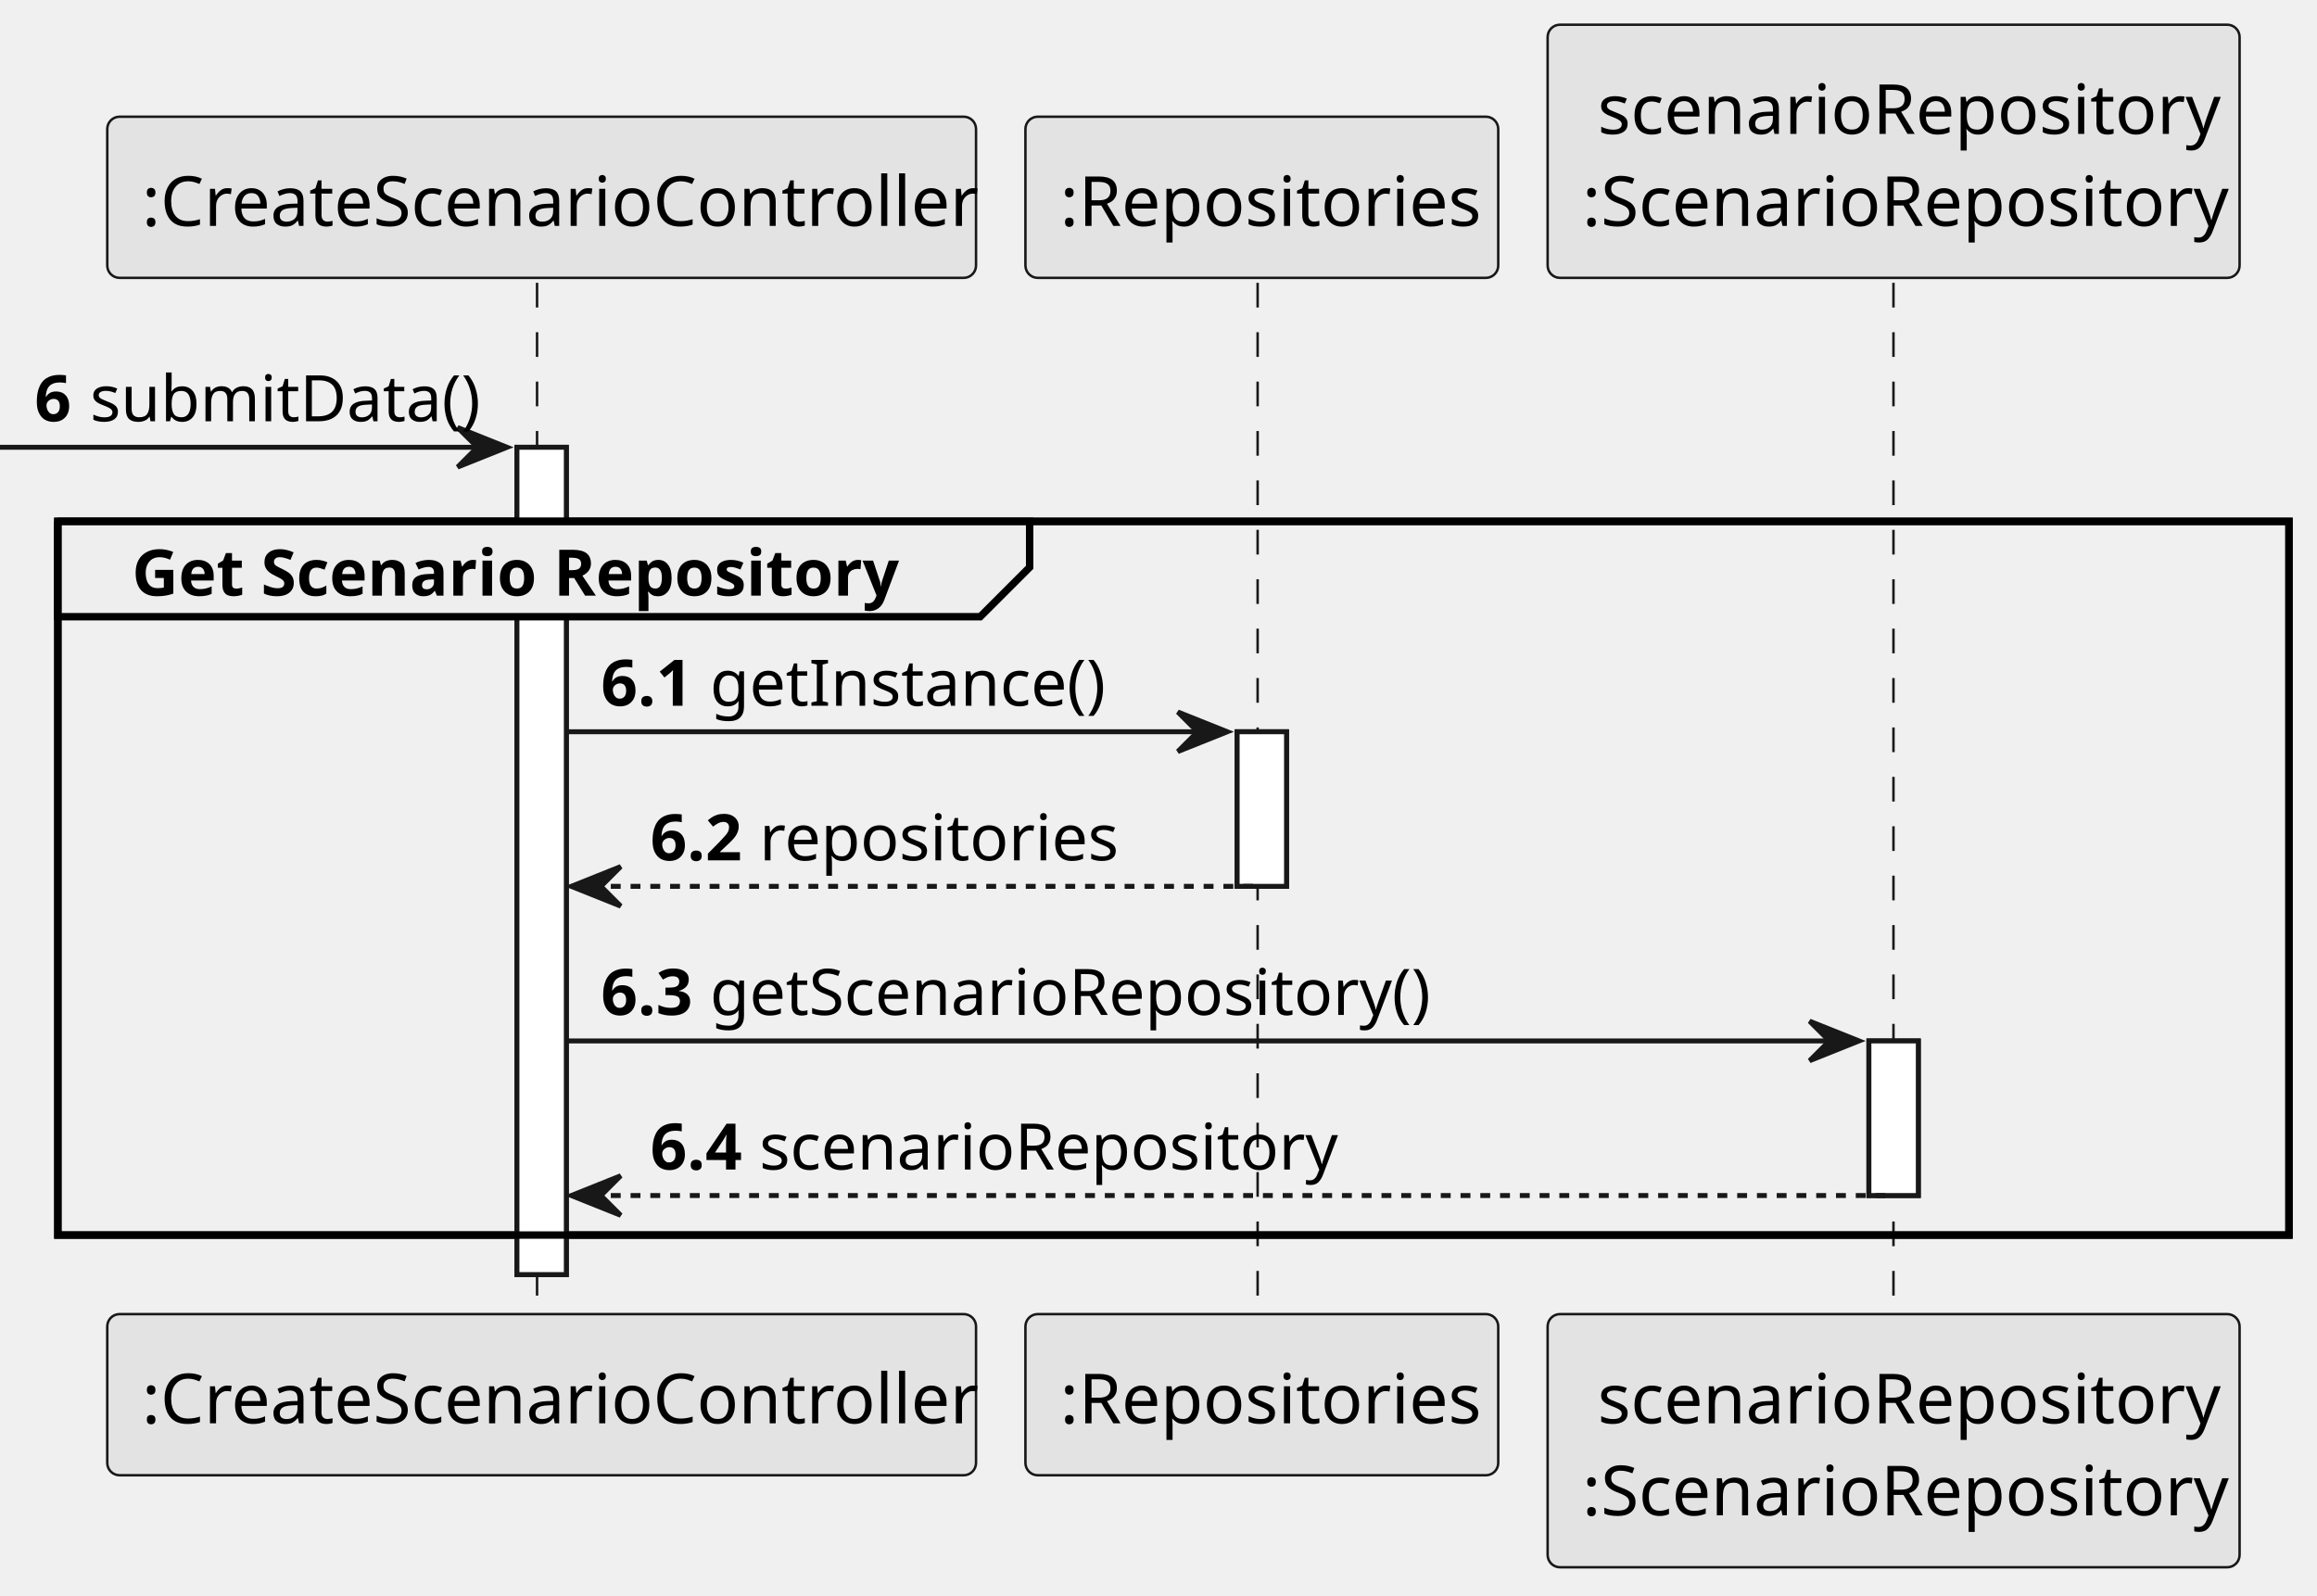
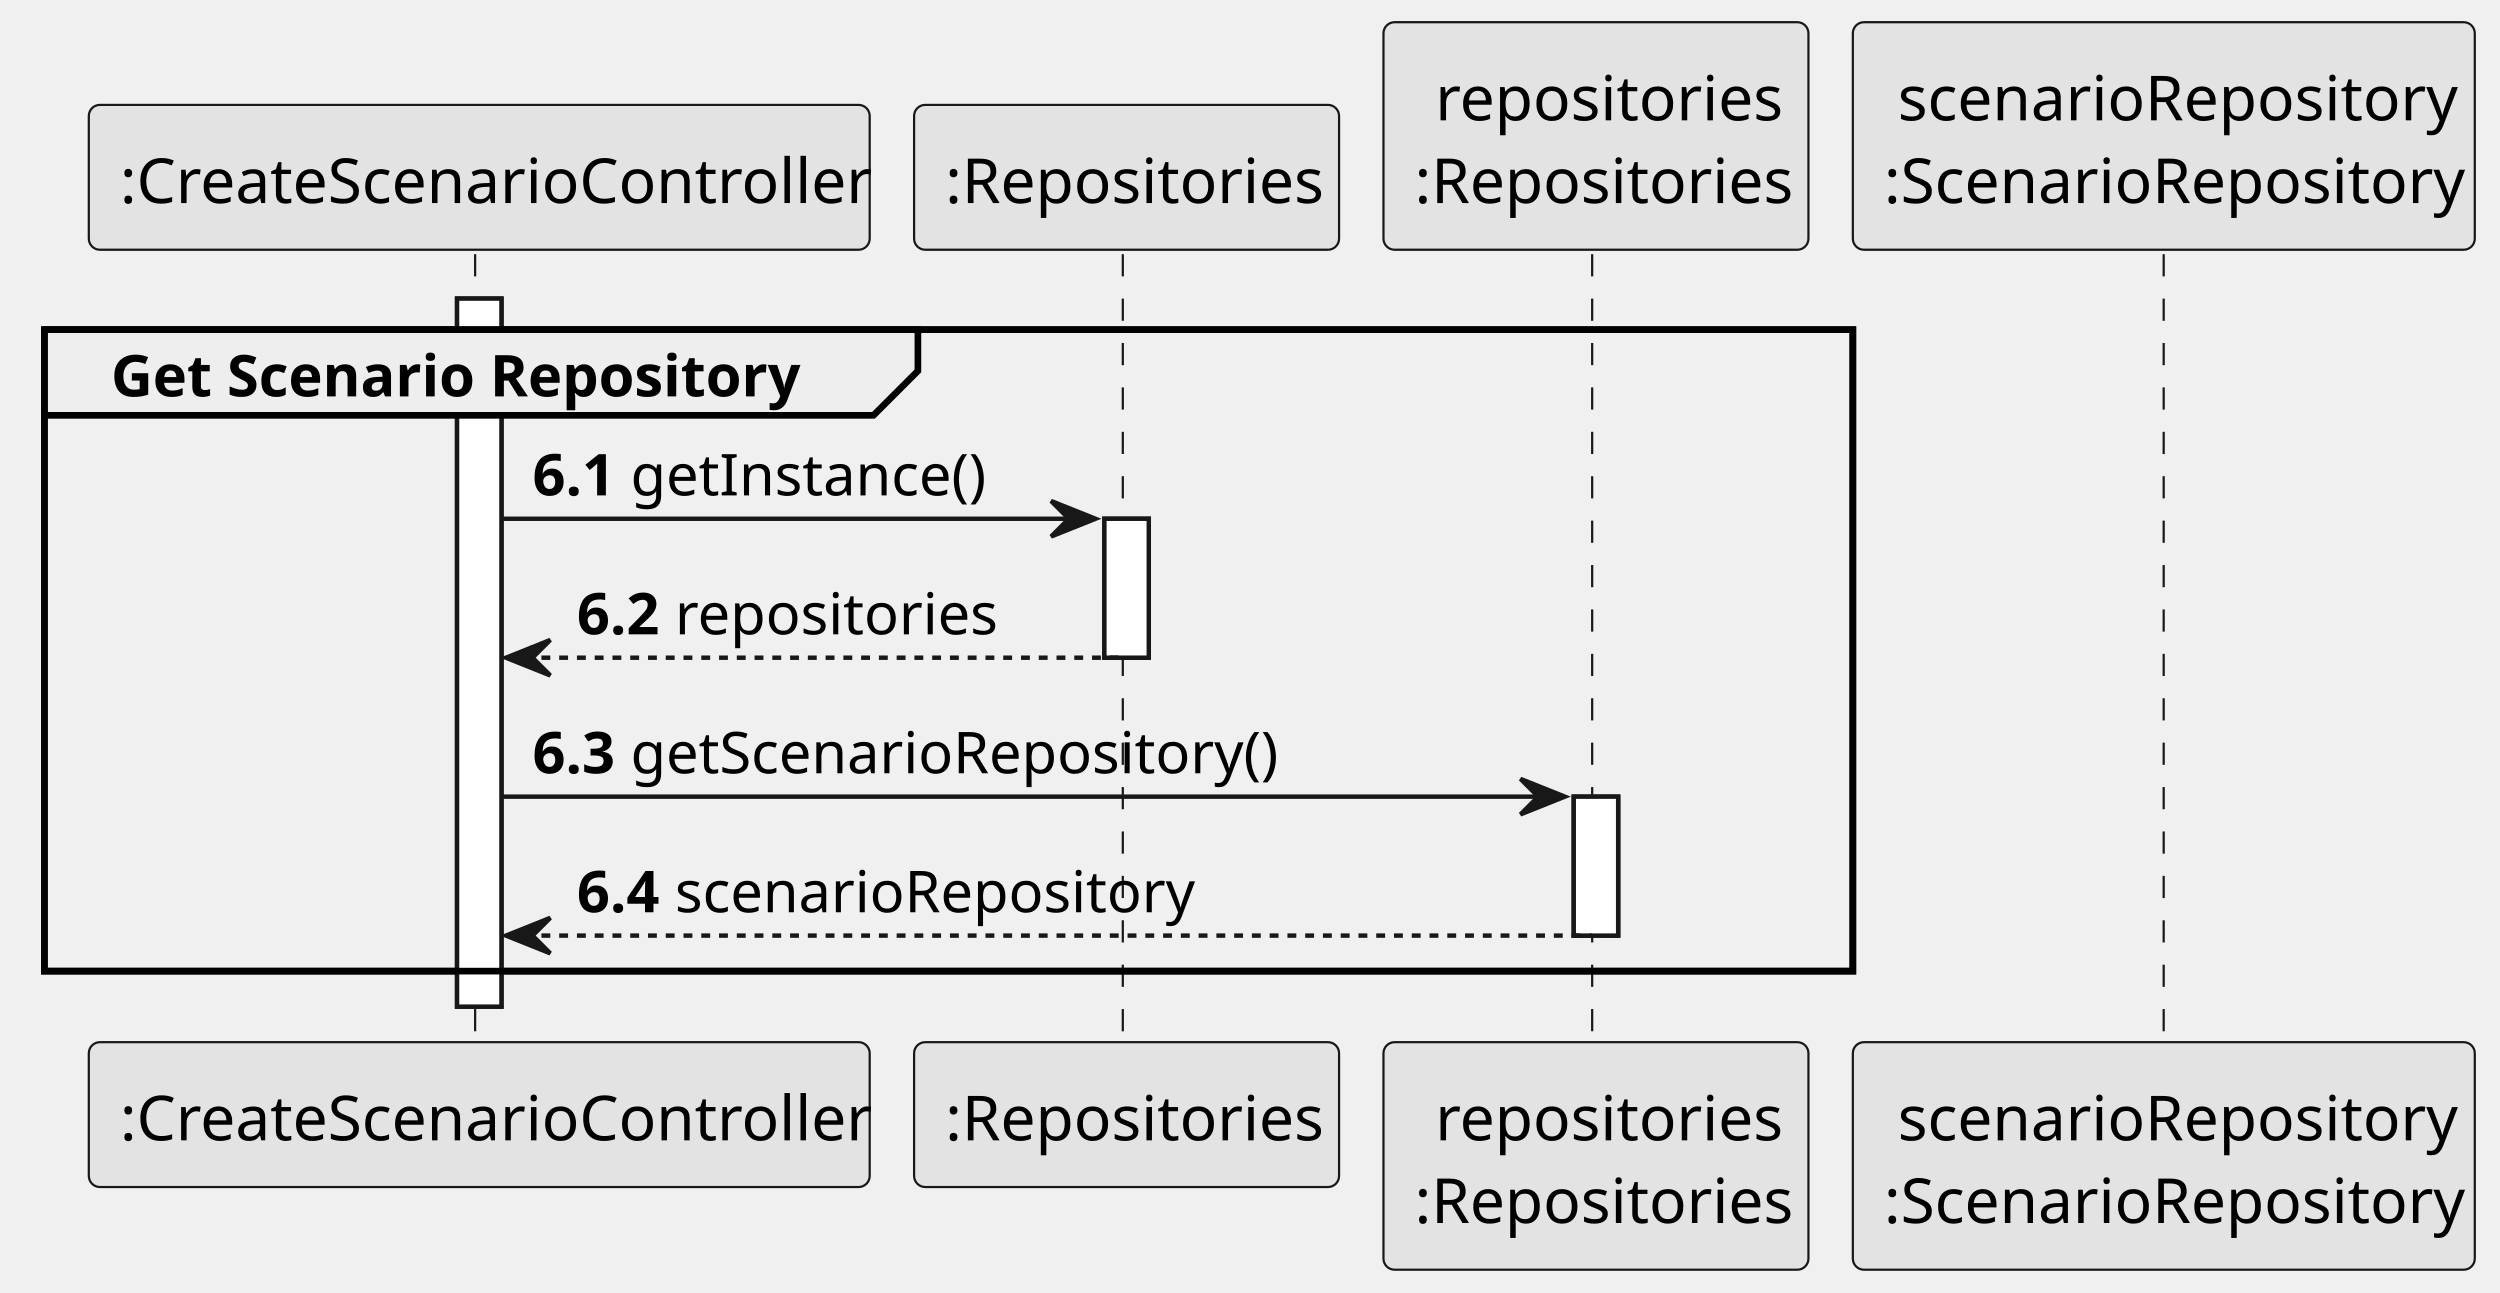
- <svg xmlns="http://www.w3.org/2000/svg" contentStyleType="text/css" height="323px" preserveAspectRatio="none" style="width:469px;height:323px;background:#FFFFFF;" version="1.1" viewBox="0 0 469 323" width="469px" zoomAndPan="magnify">
+ <svg xmlns="http://www.w3.org/2000/svg" contentStyleType="text/css" height="291px" preserveAspectRatio="none" style="width:563px;height:291px;background:#FFFFFF;" version="1.1" viewBox="0 0 563 291" width="563px" zoomAndPan="magnify">
  <defs />
  <g>
-     <rect fill="#FFFFFF" height="167.455" style="stroke:#181818;stroke-width:1.0;" width="10" x="104.637" y="90.533" />
-     <rect fill="#FFFFFF" height="31.291" style="stroke:#181818;stroke-width:1.0;" width="10" x="250.416" y="148.115" />
-     <rect fill="#FFFFFF" height="31.291" style="stroke:#181818;stroke-width:1.0;" width="10" x="378.298" y="210.697" />
-     <rect fill="none" height="144.455" style="stroke:#000000;stroke-width:1.5;" width="451.619" x="11.71" y="105.533" />
-     <line style="stroke:#181818;stroke-width:0.5;stroke-dasharray:5.0,5.0;" x1="108.71" x2="108.71" y1="57.242" y2="266.988" />
-     <line style="stroke:#181818;stroke-width:0.5;stroke-dasharray:5.0,5.0;" x1="254.565" x2="254.565" y1="57.242" y2="266.988" />
-     <line style="stroke:#181818;stroke-width:0.5;stroke-dasharray:5.0,5.0;" x1="383.268" x2="383.268" y1="57.242" y2="266.988" />
-     <rect fill="#E3E3E3" height="32.621" rx="2.5" ry="2.5" style="stroke:#181818;stroke-width:0.5;" width="175.855" x="21.71" y="23.621" />
-     <text fill="#000000" font-family="sans-serif" font-size="14" lengthAdjust="spacing" textLength="161.855" x="28.71" y="45.728">:CreateScenarioController</text>
-     <rect fill="#E3E3E3" height="32.621" rx="2.5" ry="2.5" style="stroke:#181818;stroke-width:0.5;" width="175.855" x="21.71" y="265.988" />
-     <text fill="#000000" font-family="sans-serif" font-size="14" lengthAdjust="spacing" textLength="161.855" x="28.71" y="288.096">:CreateScenarioController</text>
-     <rect fill="#E3E3E3" height="32.621" rx="2.5" ry="2.5" style="stroke:#181818;stroke-width:0.5;" width="95.703" x="207.565" y="23.621" />
-     <text fill="#000000" font-family="sans-serif" font-size="14" lengthAdjust="spacing" textLength="81.703" x="214.565" y="45.728">:Repositories</text>
-     <rect fill="#E3E3E3" height="32.621" rx="2.5" ry="2.5" style="stroke:#181818;stroke-width:0.5;" width="95.703" x="207.565" y="265.988" />
-     <text fill="#000000" font-family="sans-serif" font-size="14" lengthAdjust="spacing" textLength="81.703" x="214.565" y="288.096">:Repositories</text>
-     <rect fill="#E3E3E3" height="51.242" rx="2.5" ry="2.5" style="stroke:#181818;stroke-width:0.5;" width="140.061" x="313.268" y="5" />
-     <text fill="#000000" font-family="sans-serif" font-size="14" lengthAdjust="spacing" textLength="119.834" x="323.381" y="27.107">scenarioRepository</text>
-     <text fill="#000000" font-family="sans-serif" font-size="14" lengthAdjust="spacing" textLength="126.061" x="320.268" y="45.728">:ScenarioRepository</text>
-     <rect fill="#E3E3E3" height="51.242" rx="2.5" ry="2.5" style="stroke:#181818;stroke-width:0.5;" width="140.061" x="313.268" y="265.988" />
-     <text fill="#000000" font-family="sans-serif" font-size="14" lengthAdjust="spacing" textLength="119.834" x="323.381" y="288.096">scenarioRepository</text>
-     <text fill="#000000" font-family="sans-serif" font-size="14" lengthAdjust="spacing" textLength="126.061" x="320.268" y="306.717">:ScenarioRepository</text>
-     <rect fill="#FFFFFF" height="167.455" style="stroke:#181818;stroke-width:1.0;" width="10" x="104.637" y="90.533" />
-     <rect fill="#FFFFFF" height="31.291" style="stroke:#181818;stroke-width:1.0;" width="10" x="250.416" y="148.115" />
-     <rect fill="#FFFFFF" height="31.291" style="stroke:#181818;stroke-width:1.0;" width="10" x="378.298" y="210.697" />
-     <polygon fill="#181818" points="92.637,86.533,102.637,90.533,92.637,94.533,96.637,90.533" style="stroke:#181818;stroke-width:1.0;" />
-     <line style="stroke:#181818;stroke-width:1.0;" x1="0" x2="98.637" y1="90.533" y2="90.533" />
-     <text fill="#000000" font-family="sans-serif" font-size="13" font-weight="bold" lengthAdjust="spacing" textLength="7.23" x="7" y="85.27">6</text>
-     <text fill="#000000" font-family="sans-serif" font-size="13" lengthAdjust="spacing" textLength="74.407" x="18.23" y="85.27">submitData()</text>
-     <path d="M11.71,105.533 L208.419,105.533 L208.419,114.824 L198.419,124.824 L11.71,124.824 L11.71,105.533 " fill="#EEEEEE" style="stroke:#000000;stroke-width:1.5;" />
-     <rect fill="none" height="144.455" style="stroke:#000000;stroke-width:1.5;" width="451.619" x="11.71" y="105.533" />
-     <text fill="#000000" font-family="sans-serif" font-size="13" font-weight="bold" lengthAdjust="spacing" textLength="151.709" x="26.71" y="120.561">Get Scenario Repository</text>
-     <polygon fill="#181818" points="238.416,144.115,248.416,148.115,238.416,152.115,242.416,148.115" style="stroke:#181818;stroke-width:1.0;" />
-     <line style="stroke:#181818;stroke-width:1.0;" x1="114.637" x2="244.416" y1="148.115" y2="148.115" />
-     <text fill="#000000" font-family="sans-serif" font-size="13" font-weight="bold" lengthAdjust="spacing" textLength="18.072" x="121.637" y="142.852">6.1</text>
-     <text fill="#000000" font-family="sans-serif" font-size="13" lengthAdjust="spacing" textLength="75.874" x="143.709" y="142.852">getInstance()</text>
-     <polygon fill="#181818" points="125.637,175.406,115.637,179.406,125.637,183.406,121.637,179.406" style="stroke:#181818;stroke-width:1.0;" />
-     <line style="stroke:#181818;stroke-width:1.0;stroke-dasharray:2.0,2.0;" x1="119.637" x2="254.416" y1="179.406" y2="179.406" />
-     <text fill="#000000" font-family="sans-serif" font-size="13" font-weight="bold" lengthAdjust="spacing" textLength="18.072" x="131.637" y="174.144">6.2</text>
-     <text fill="#000000" font-family="sans-serif" font-size="13" lengthAdjust="spacing" textLength="67.196" x="153.709" y="174.144">repositories</text>
-     <polygon fill="#181818" points="366.298,206.697,376.298,210.697,366.298,214.697,370.298,210.697" style="stroke:#181818;stroke-width:1.0;" />
-     <line style="stroke:#181818;stroke-width:1.0;" x1="114.637" x2="372.298" y1="210.697" y2="210.697" />
-     <text fill="#000000" font-family="sans-serif" font-size="13" font-weight="bold" lengthAdjust="spacing" textLength="18.072" x="121.637" y="205.435">6.3</text>
-     <text fill="#000000" font-family="sans-serif" font-size="13" lengthAdjust="spacing" textLength="140.175" x="143.709" y="205.435">getScenarioRepository()</text>
-     <polygon fill="#181818" points="125.637,237.988,115.637,241.988,125.637,245.988,121.637,241.988" style="stroke:#181818;stroke-width:1.0;" />
-     <line style="stroke:#181818;stroke-width:1.0;stroke-dasharray:2.0,2.0;" x1="119.637" x2="382.298" y1="241.988" y2="241.988" />
-     <text fill="#000000" font-family="sans-serif" font-size="13" font-weight="bold" lengthAdjust="spacing" textLength="18.072" x="131.637" y="236.726">6.4</text>
-     <text fill="#000000" font-family="sans-serif" font-size="13" lengthAdjust="spacing" textLength="111.274" x="153.709" y="236.726">scenarioRepository</text>
+     <rect fill="#FFFFFF" height="159.455" style="stroke:#181818;stroke-width:1.0;" width="10" x="102.927" y="67.242" />
+     <rect fill="#FFFFFF" height="31.291" style="stroke:#181818;stroke-width:1.0;" width="10" x="248.706" y="116.824" />
+     <rect fill="#FFFFFF" height="31.291" style="stroke:#181818;stroke-width:1.0;" width="10" x="354.409" y="179.406" />
+     <rect fill="none" height="144.455" style="stroke:#000000;stroke-width:1.5;" width="407.261" x="10" y="74.242" />
+     <line style="stroke:#181818;stroke-width:0.5;stroke-dasharray:5.0,5.0;" x1="107" x2="107" y1="57.242" y2="235.697" />
+     <line style="stroke:#181818;stroke-width:0.5;stroke-dasharray:5.0,5.0;" x1="252.855" x2="252.855" y1="57.242" y2="235.697" />
+     <line style="stroke:#181818;stroke-width:0.5;stroke-dasharray:5.0,5.0;" x1="358.558" x2="358.558" y1="57.242" y2="235.697" />
+     <line style="stroke:#181818;stroke-width:0.5;stroke-dasharray:5.0,5.0;" x1="487.261" x2="487.261" y1="57.242" y2="235.697" />
+     <rect fill="#E3E3E3" height="32.621" rx="2.5" ry="2.5" style="stroke:#181818;stroke-width:0.5;" width="175.855" x="20" y="23.621" />
+     <text fill="#000000" font-family="sans-serif" font-size="14" lengthAdjust="spacing" textLength="161.855" x="27" y="45.728">:CreateScenarioController</text>
+     <rect fill="#E3E3E3" height="32.621" rx="2.5" ry="2.5" style="stroke:#181818;stroke-width:0.5;" width="175.855" x="20" y="234.697" />
+     <text fill="#000000" font-family="sans-serif" font-size="14" lengthAdjust="spacing" textLength="161.855" x="27" y="256.805">:CreateScenarioController</text>
+     <rect fill="#E3E3E3" height="32.621" rx="2.5" ry="2.5" style="stroke:#181818;stroke-width:0.5;" width="95.703" x="205.855" y="23.621" />
+     <text fill="#000000" font-family="sans-serif" font-size="14" lengthAdjust="spacing" textLength="81.703" x="212.855" y="45.728">:Repositories</text>
+     <rect fill="#E3E3E3" height="32.621" rx="2.5" ry="2.5" style="stroke:#181818;stroke-width:0.5;" width="95.703" x="205.855" y="234.697" />
+     <text fill="#000000" font-family="sans-serif" font-size="14" lengthAdjust="spacing" textLength="81.703" x="212.855" y="256.805">:Repositories</text>
+     <rect fill="#E3E3E3" height="51.242" rx="2.5" ry="2.5" style="stroke:#181818;stroke-width:0.5;" width="95.703" x="311.558" y="5" />
+     <text fill="#000000" font-family="sans-serif" font-size="14" lengthAdjust="spacing" textLength="72.365" x="323.227" y="27.107">repositories</text>
+     <text fill="#000000" font-family="sans-serif" font-size="14" lengthAdjust="spacing" textLength="81.703" x="318.558" y="45.728">:Repositories</text>
+     <rect fill="#E3E3E3" height="51.242" rx="2.5" ry="2.5" style="stroke:#181818;stroke-width:0.5;" width="95.703" x="311.558" y="234.697" />
+     <text fill="#000000" font-family="sans-serif" font-size="14" lengthAdjust="spacing" textLength="72.365" x="323.227" y="256.805">repositories</text>
+     <text fill="#000000" font-family="sans-serif" font-size="14" lengthAdjust="spacing" textLength="81.703" x="318.558" y="275.426">:Repositories</text>
+     <rect fill="#E3E3E3" height="51.242" rx="2.5" ry="2.5" style="stroke:#181818;stroke-width:0.5;" width="140.061" x="417.261" y="5" />
+     <text fill="#000000" font-family="sans-serif" font-size="14" lengthAdjust="spacing" textLength="119.834" x="427.375" y="27.107">scenarioRepository</text>
+     <text fill="#000000" font-family="sans-serif" font-size="14" lengthAdjust="spacing" textLength="126.061" x="424.261" y="45.728">:ScenarioRepository</text>
+     <rect fill="#E3E3E3" height="51.242" rx="2.5" ry="2.5" style="stroke:#181818;stroke-width:0.5;" width="140.061" x="417.261" y="234.697" />
+     <text fill="#000000" font-family="sans-serif" font-size="14" lengthAdjust="spacing" textLength="119.834" x="427.375" y="256.805">scenarioRepository</text>
+     <text fill="#000000" font-family="sans-serif" font-size="14" lengthAdjust="spacing" textLength="126.061" x="424.261" y="275.426">:ScenarioRepository</text>
+     <rect fill="#FFFFFF" height="159.455" style="stroke:#181818;stroke-width:1.0;" width="10" x="102.927" y="67.242" />
+     <rect fill="#FFFFFF" height="31.291" style="stroke:#181818;stroke-width:1.0;" width="10" x="248.706" y="116.824" />
+     <rect fill="#FFFFFF" height="31.291" style="stroke:#181818;stroke-width:1.0;" width="10" x="354.409" y="179.406" />
+     <path d="M10,74.242 L206.709,74.242 L206.709,83.533 L196.709,93.533 L10,93.533 L10,74.242 " fill="#EEEEEE" style="stroke:#000000;stroke-width:1.5;" />
+     <rect fill="none" height="144.455" style="stroke:#000000;stroke-width:1.5;" width="407.261" x="10" y="74.242" />
+     <text fill="#000000" font-family="sans-serif" font-size="13" font-weight="bold" lengthAdjust="spacing" textLength="151.709" x="25" y="89.27">Get Scenario Repository</text>
+     <polygon fill="#181818" points="236.706,112.824,246.706,116.824,236.706,120.824,240.706,116.824" style="stroke:#181818;stroke-width:1.0;" />
+     <line style="stroke:#181818;stroke-width:1.0;" x1="112.927" x2="242.706" y1="116.824" y2="116.824" />
+     <text fill="#000000" font-family="sans-serif" font-size="13" font-weight="bold" lengthAdjust="spacing" textLength="18.072" x="119.927" y="111.561">6.1</text>
+     <text fill="#000000" font-family="sans-serif" font-size="13" lengthAdjust="spacing" textLength="75.874" x="141.999" y="111.561">getInstance()</text>
+     <polygon fill="#181818" points="123.927,144.115,113.927,148.115,123.927,152.115,119.927,148.115" style="stroke:#181818;stroke-width:1.0;" />
+     <line style="stroke:#181818;stroke-width:1.0;stroke-dasharray:2.0,2.0;" x1="117.927" x2="252.706" y1="148.115" y2="148.115" />
+     <text fill="#000000" font-family="sans-serif" font-size="13" font-weight="bold" lengthAdjust="spacing" textLength="18.072" x="129.927" y="142.852">6.2</text>
+     <text fill="#000000" font-family="sans-serif" font-size="13" lengthAdjust="spacing" textLength="67.196" x="151.999" y="142.852">repositories</text>
+     <polygon fill="#181818" points="342.409,175.406,352.409,179.406,342.409,183.406,346.409,179.406" style="stroke:#181818;stroke-width:1.0;" />
+     <line style="stroke:#181818;stroke-width:1.0;" x1="112.927" x2="348.409" y1="179.406" y2="179.406" />
+     <text fill="#000000" font-family="sans-serif" font-size="13" font-weight="bold" lengthAdjust="spacing" textLength="18.072" x="119.927" y="174.144">6.3</text>
+     <text fill="#000000" font-family="sans-serif" font-size="13" lengthAdjust="spacing" textLength="140.175" x="141.999" y="174.144">getScenarioRepository()</text>
+     <polygon fill="#181818" points="123.927,206.697,113.927,210.697,123.927,214.697,119.927,210.697" style="stroke:#181818;stroke-width:1.0;" />
+     <line style="stroke:#181818;stroke-width:1.0;stroke-dasharray:2.0,2.0;" x1="117.927" x2="358.409" y1="210.697" y2="210.697" />
+     <text fill="#000000" font-family="sans-serif" font-size="13" font-weight="bold" lengthAdjust="spacing" textLength="18.072" x="129.927" y="205.435">6.4</text>
+     <text fill="#000000" font-family="sans-serif" font-size="13" lengthAdjust="spacing" textLength="111.274" x="151.999" y="205.435">scenarioRepository</text>
  </g>
</svg>
